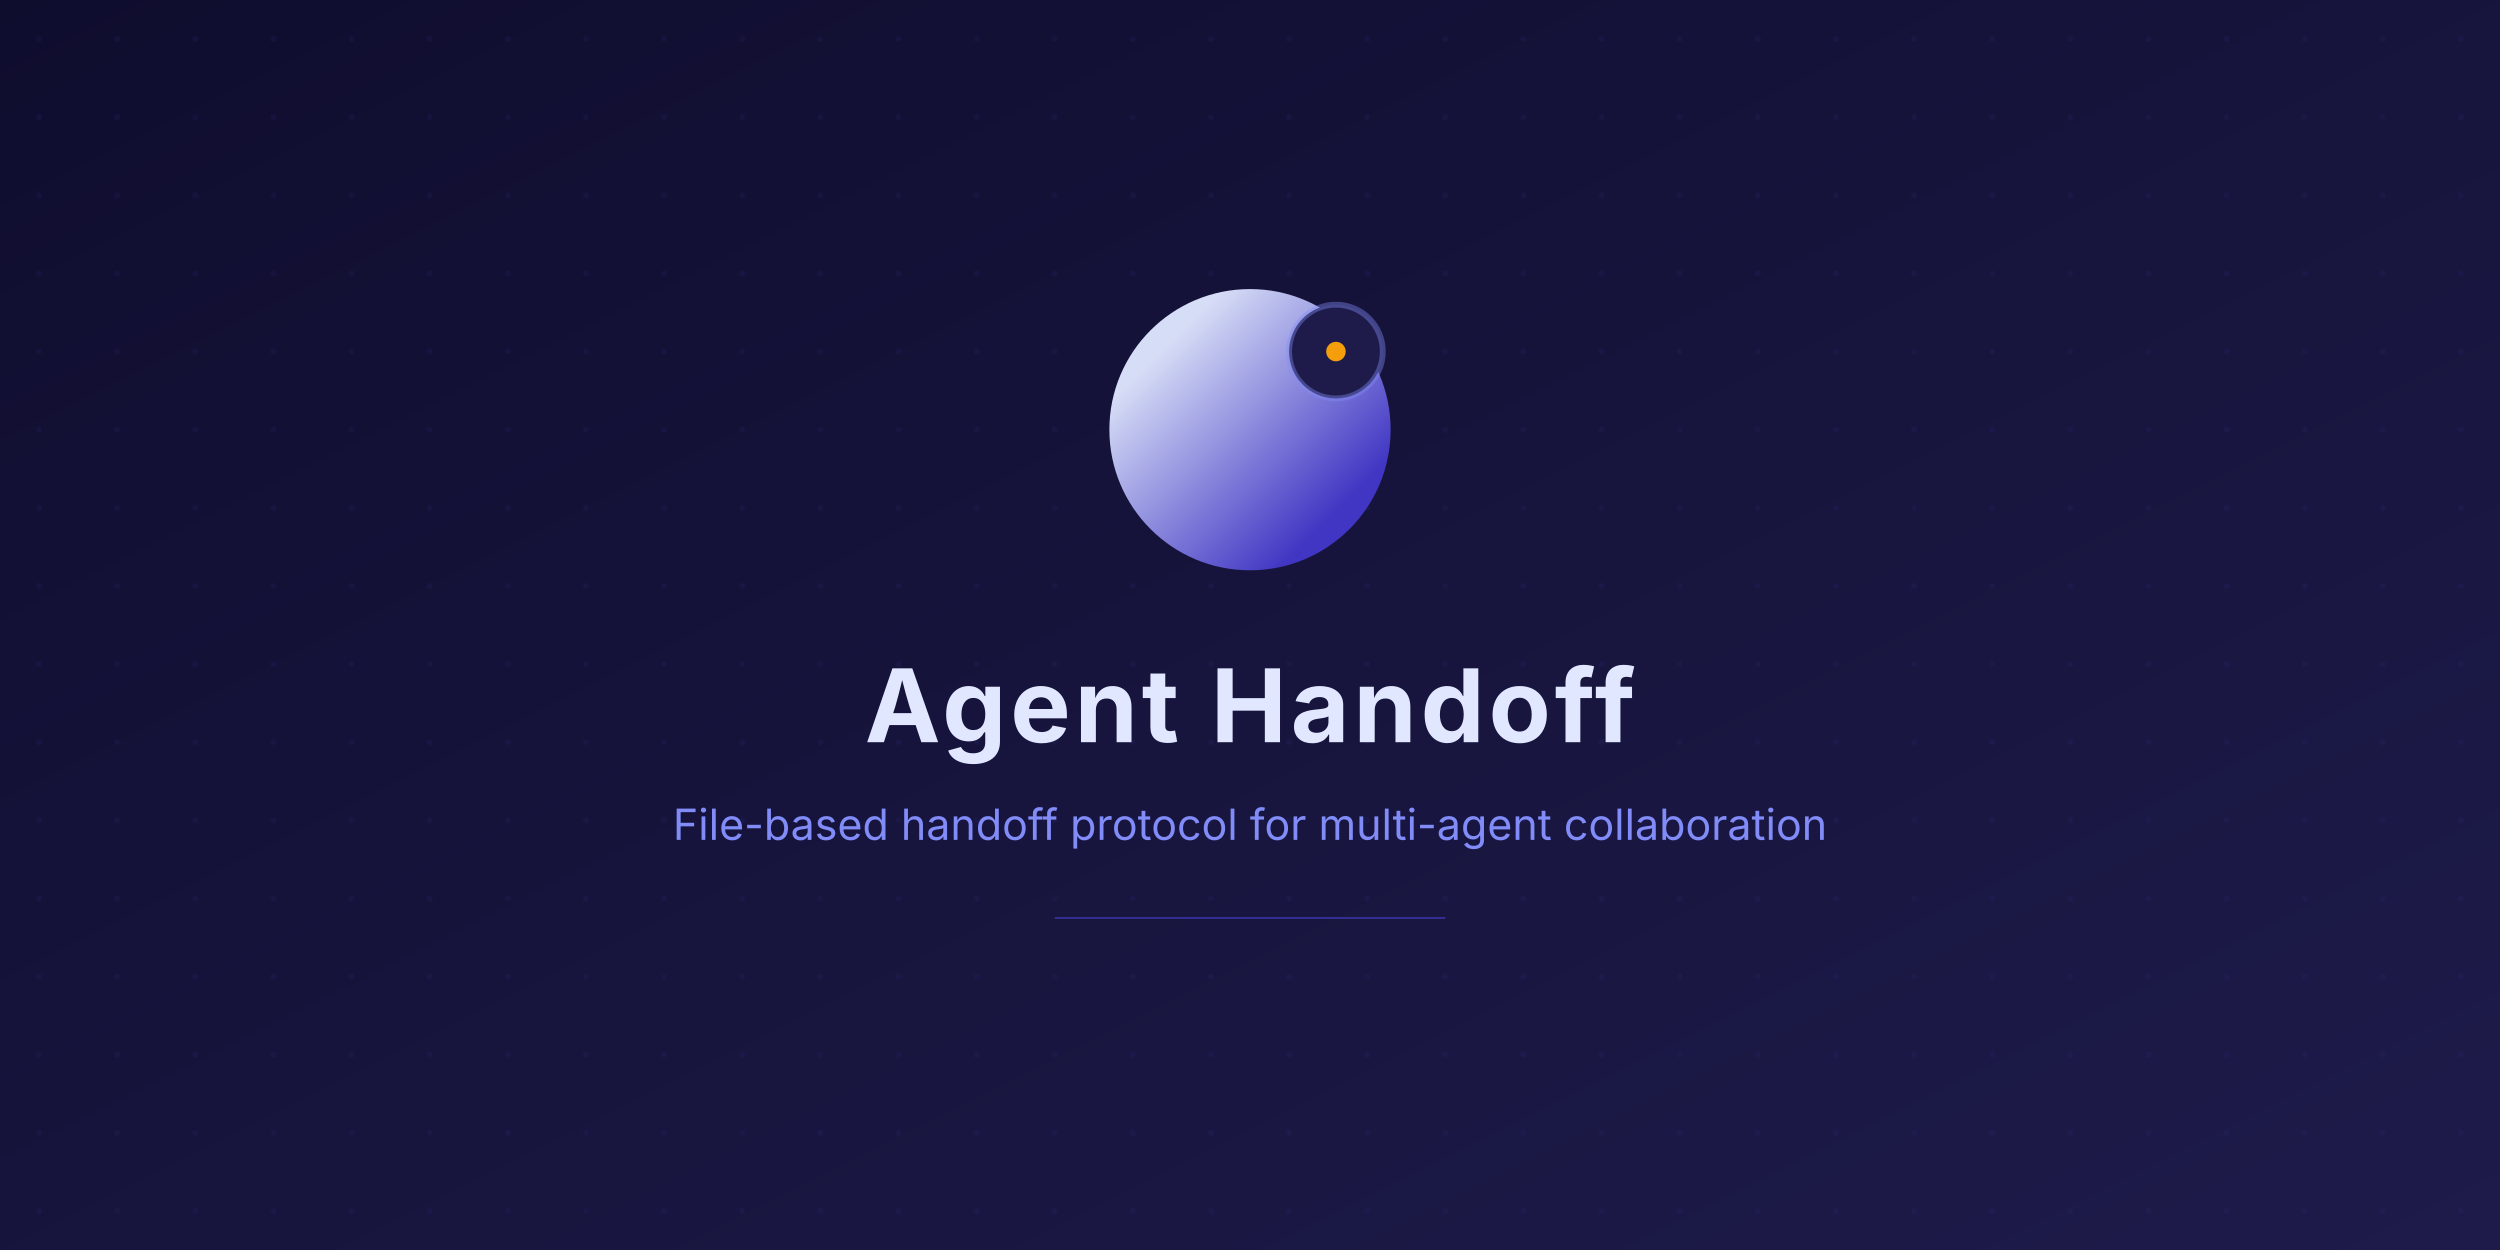
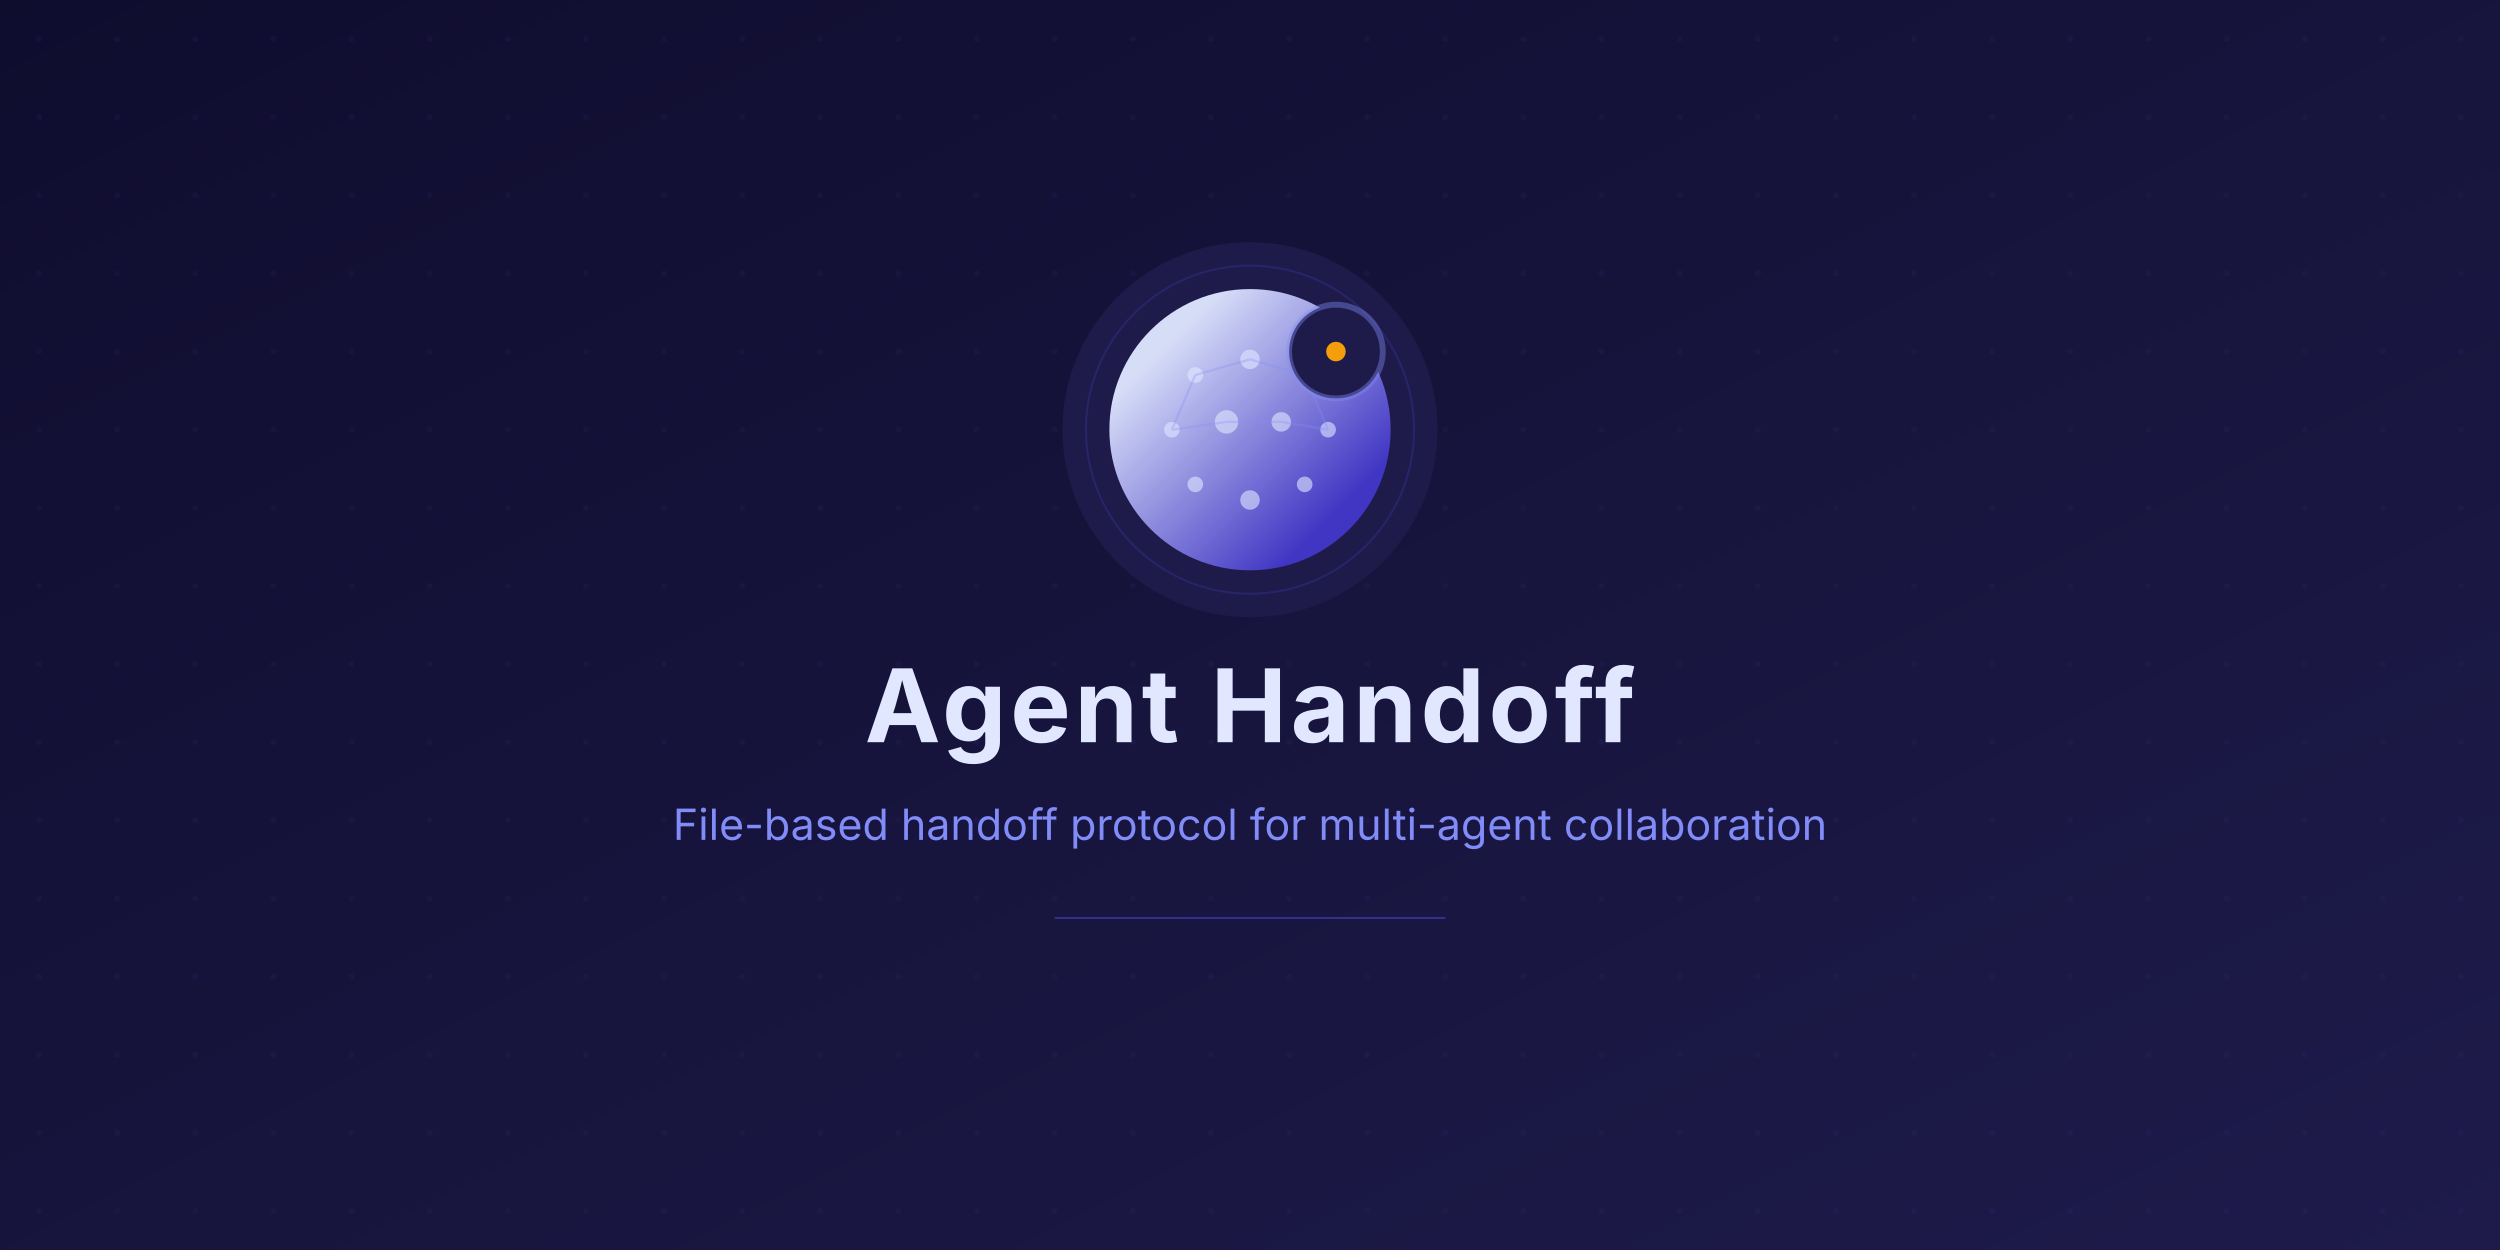
<svg xmlns="http://www.w3.org/2000/svg" viewBox="0 0 1280 640">
  <defs>
    <clipPath id="bite-cutout">
-       <circle cx="640" cy="240" r="88" />
+       <circle cx="0" cy="0" r="88" />
    </clipPath>
    <linearGradient id="main-grad" x1="0.2" y1="0.2" x2="0.8" y2="0.8">
      <stop offset="0%" stop-color="#E0E7FF" />
      <stop offset="100%" stop-color="#4338CA" />
    </linearGradient>
    <linearGradient id="bg-grad" x1="0" y1="0" x2="1" y2="1">
      <stop offset="0%" stop-color="#0F0D2E" />
      <stop offset="100%" stop-color="#1E1B4B" />
    </linearGradient>
  </defs>
  <rect width="1280" height="640" fill="url(#bg-grad)" />
  <g fill="#312E81" opacity="0.15">
    <pattern id="dots" x="0" y="0" width="40" height="40" patternUnits="userSpaceOnUse">
      <circle cx="20" cy="20" r="1.5" />
    </pattern>
    <rect width="1280" height="640" fill="url(#dots)" />
  </g>
  <g transform="translate(640,220)">
-     <circle cx="0" cy="0" r="96" fill="none" />
+     <circle cx="0" cy="0" r="96" fill="#1E1B4B" />
    <circle cx="0" cy="0" r="72" fill="url(#main-grad)" opacity="0.95" />
    <g clip-path="url(#bite-cutout)">
      <circle cx="0" cy="0" r="84" fill="none" stroke="#4F46E5" stroke-width="1" opacity="0.2" />
      <g fill="#E0E7FF" opacity="0.6">
        <circle cx="-28" cy="-28" r="4" />
        <circle cx="0" cy="-36" r="5" />
        <circle cx="28" cy="-28" r="4" />
        <circle cx="-40" cy="0" r="4" />
        <circle cx="-12" cy="-4" r="6" />
        <circle cx="16" cy="-4" r="5" />
        <circle cx="40" cy="0" r="4" />
        <circle cx="-28" cy="28" r="4" />
        <circle cx="0" cy="36" r="5" />
        <circle cx="28" cy="28" r="4" />
      </g>
      <g stroke="#818CF8" stroke-width="1.2" fill="none" opacity="0.3">
        <line x1="-28" y1="-28" x2="0" y2="-36" />
        <line x1="0" y1="-36" x2="28" y2="-28" />
        <line x1="-28" y1="-28" x2="-40" y2="0" />
        <line x1="28" y1="-28" x2="40" y2="0" />
        <line x1="-40" y1="0" x2="-12" y2="-4" />
        <line x1="-12" y1="-4" x2="16" y2="-4" />
        <line x1="16" y1="-4" x2="40" y2="0" />
      </g>
    </g>
    <circle cx="44" cy="-40" r="24" fill="#1E1B4B" />
    <circle cx="44" cy="-40" r="24" fill="none" stroke="#818CF8" stroke-width="3" opacity="0.4" />
    <circle cx="44" cy="-40" r="5" fill="#F59E0B" />
  </g>
  <text x="640" y="380" text-anchor="middle" font-family="system-ui,-apple-system,sans-serif" font-size="52" font-weight="700" fill="#E0E7FF" letter-spacing="2">Agent Handoff</text>
  <text x="640" y="430" text-anchor="middle" font-family="system-ui,-apple-system,sans-serif" font-size="22" font-weight="400" fill="#818CF8">File-based handoff protocol for multi-agent collaboration</text>
  <line x1="540" y1="470" x2="740" y2="470" stroke="#4F46E5" stroke-width="1" opacity="0.5" />
</svg>
